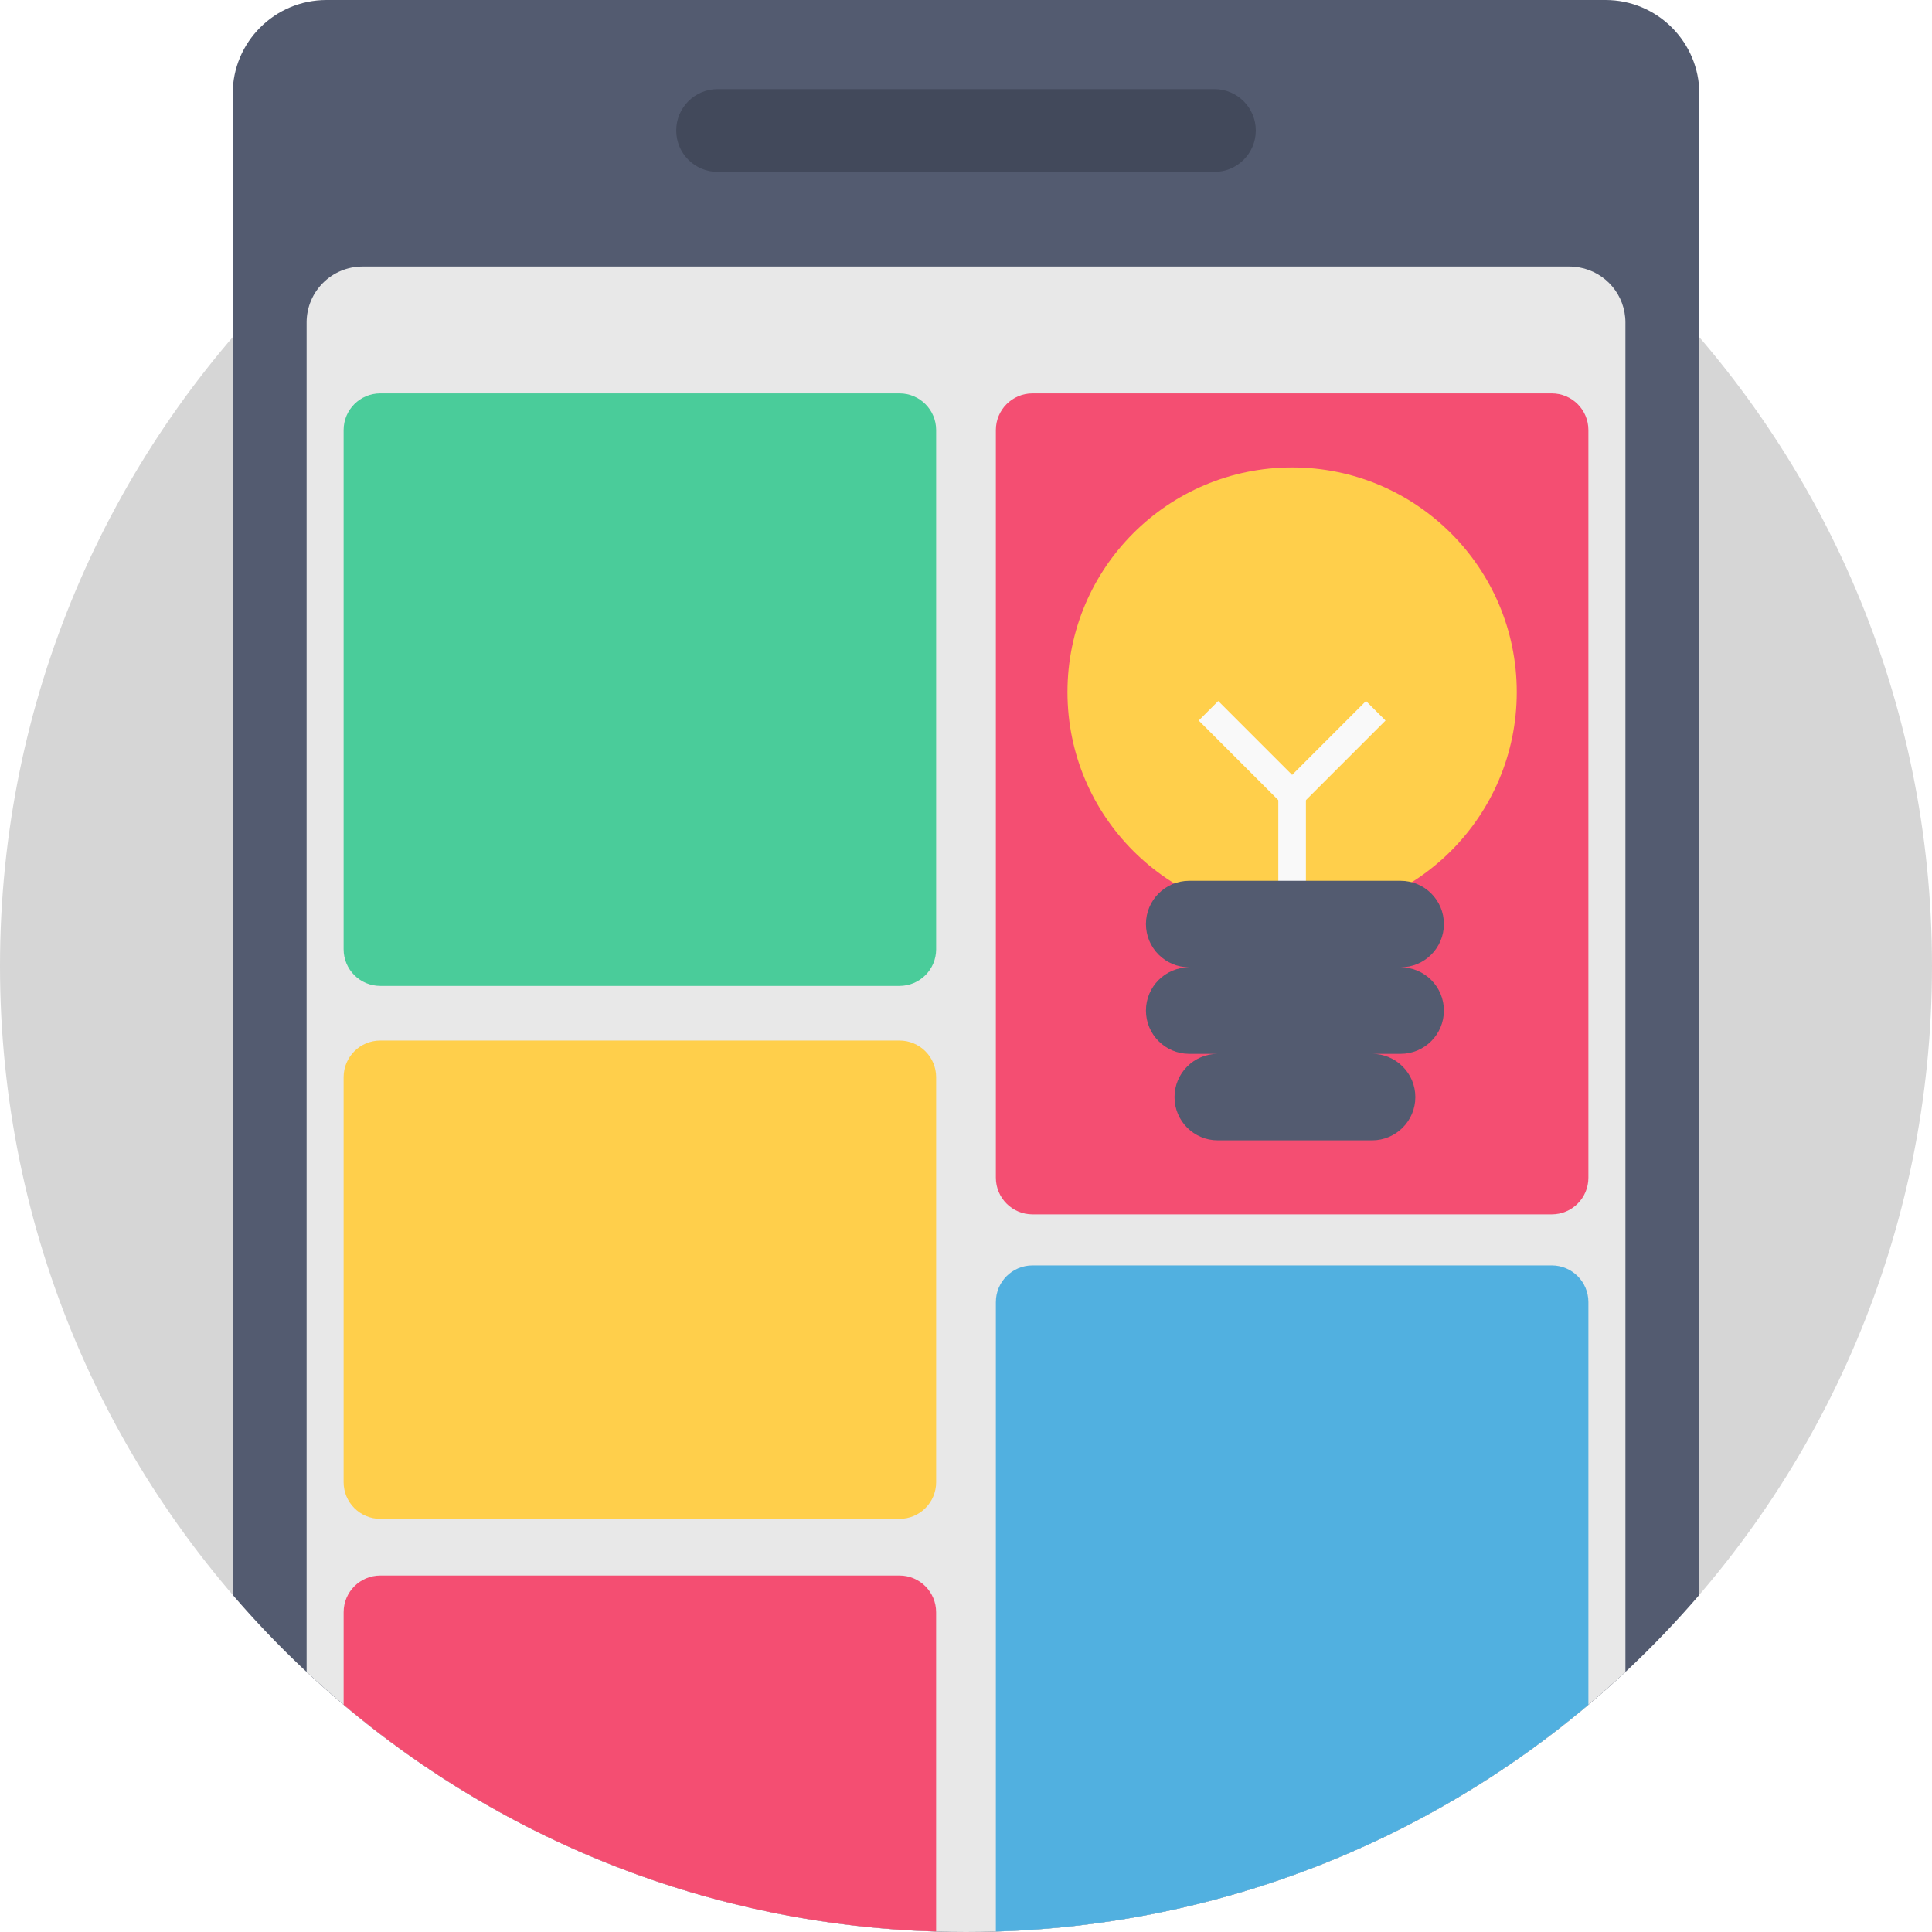
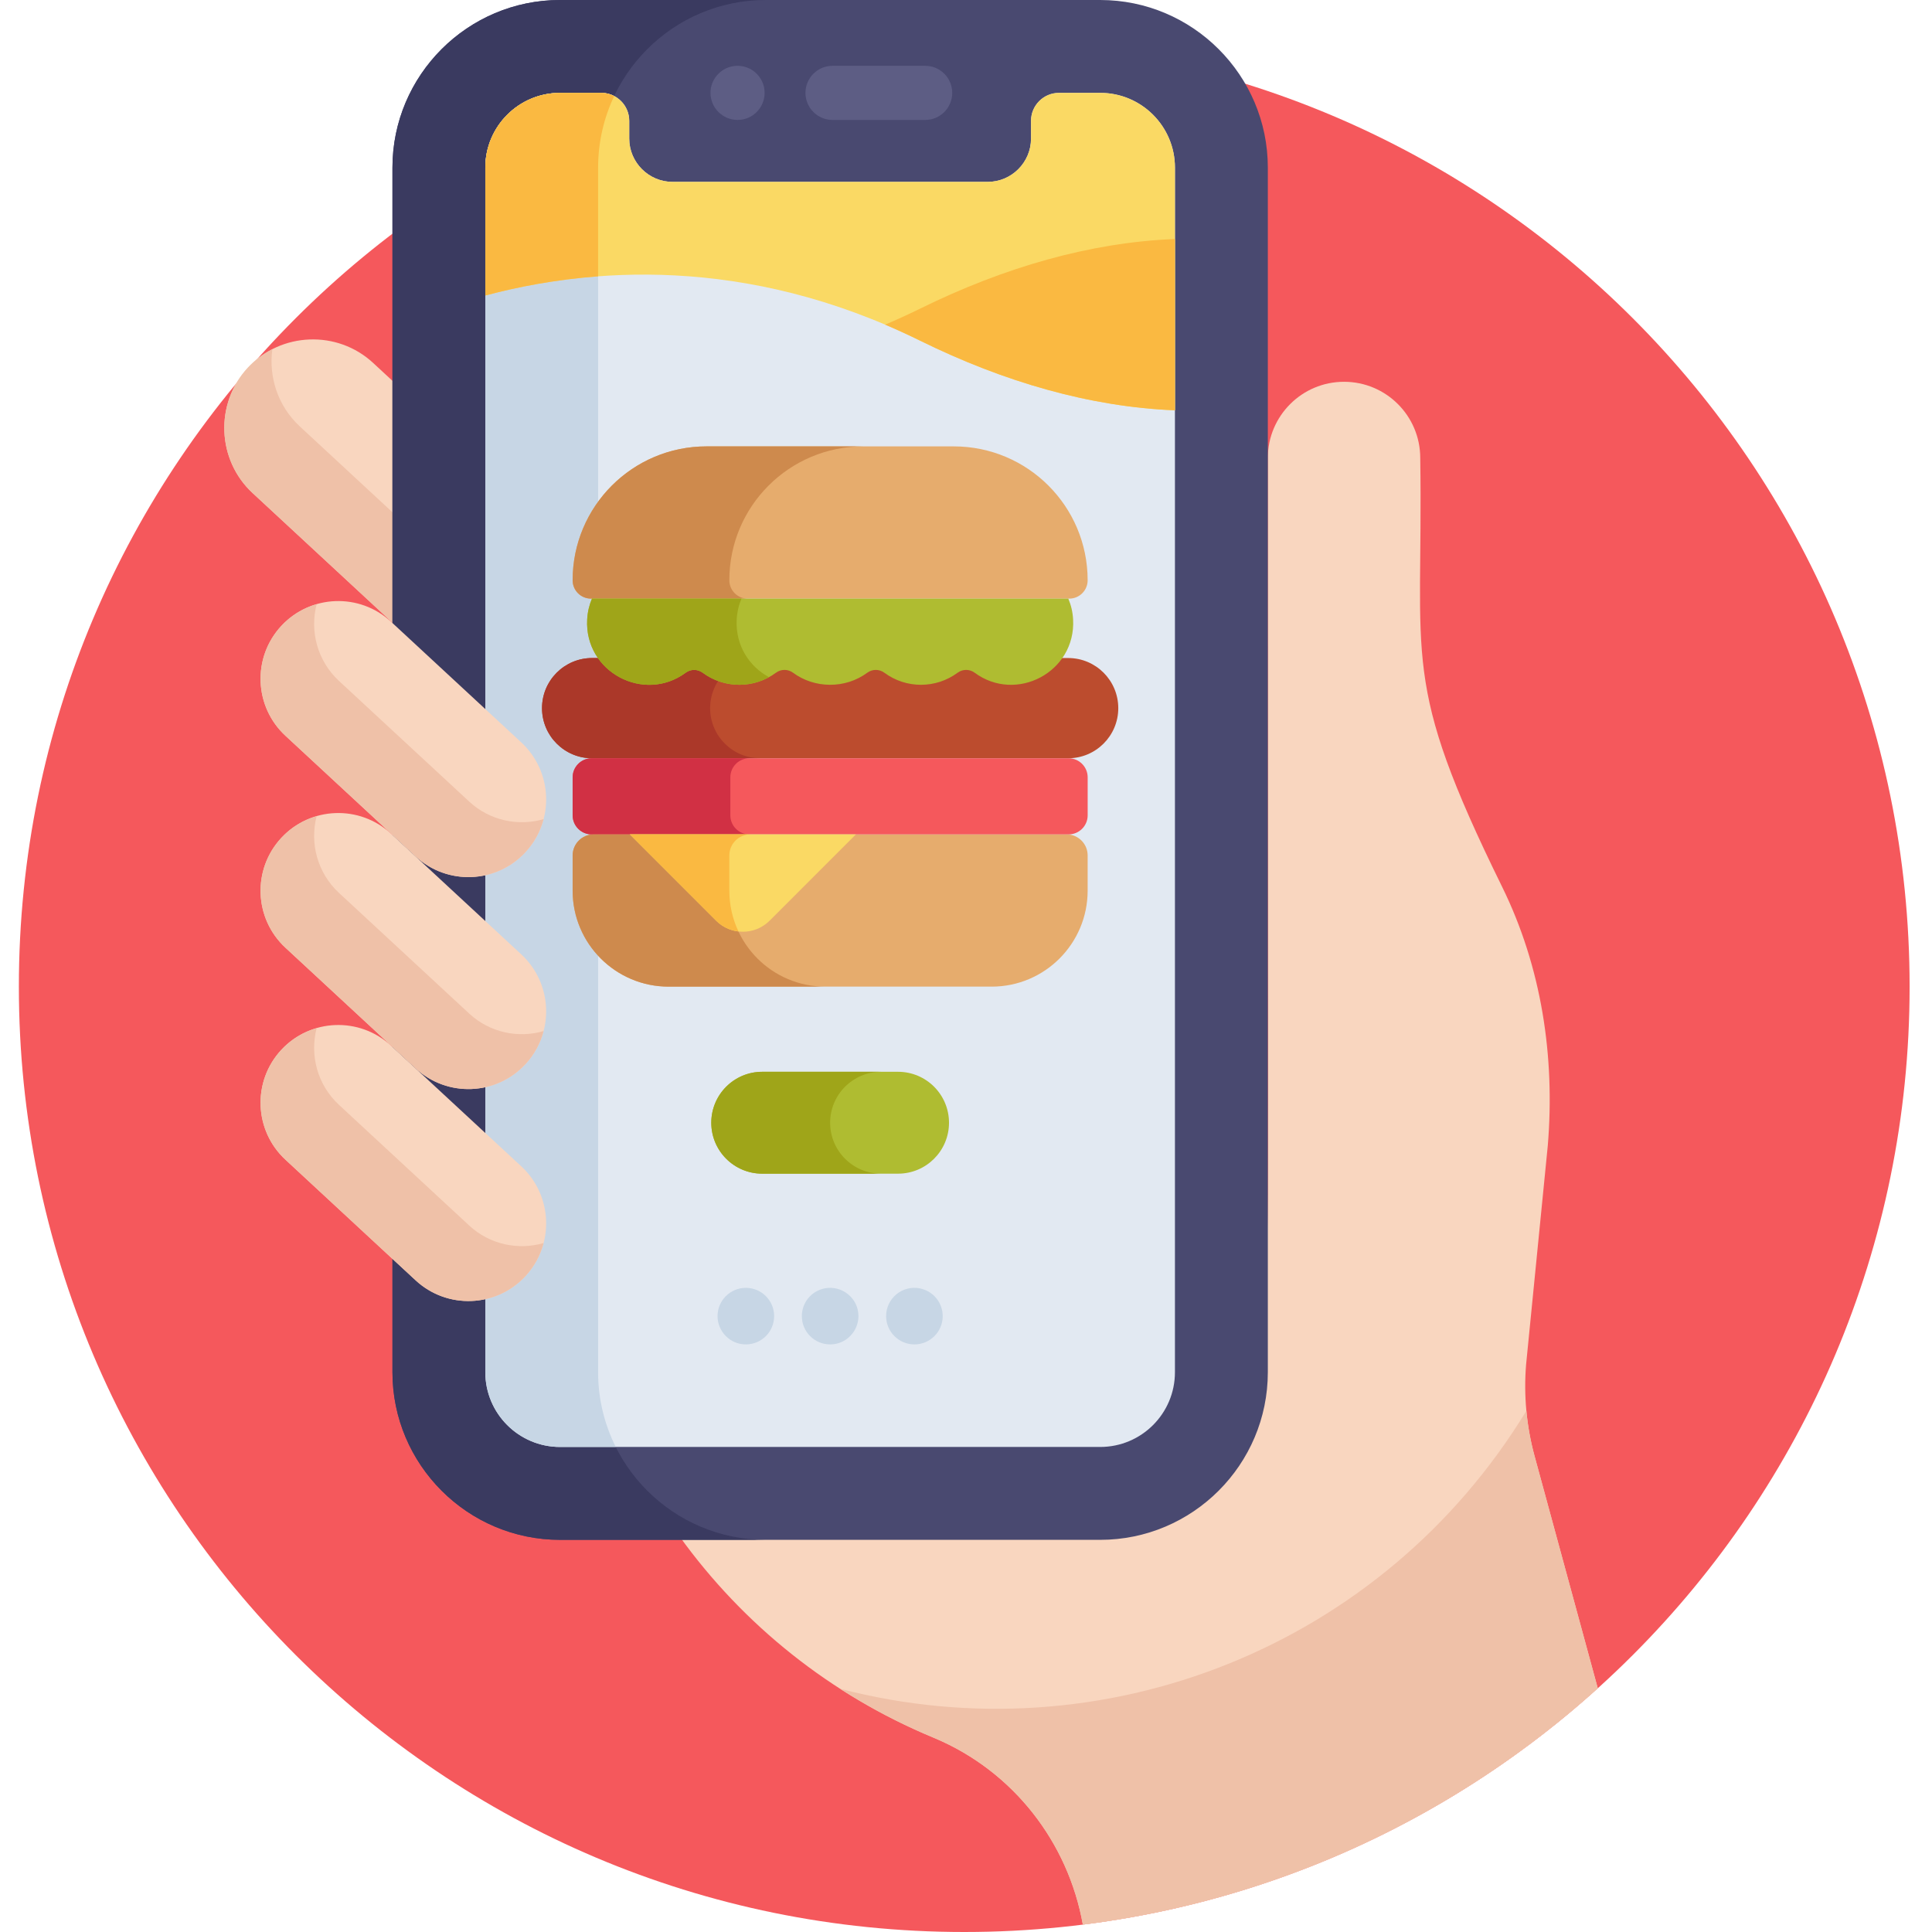
- <svg xmlns="http://www.w3.org/2000/svg" version="1.1" id="Capa_1" x="0px" y="0px" viewBox="0 0 511.999 511.999" style="enable-background:new 0 0 511.999 511.999;" xml:space="preserve">
-   <circle style="fill:#D6D6D6;" cx="255.999" cy="255.999" r="255.999" />
-   <path style="fill:#535B70;" d="M450.344,24.869v397.771c-46.947,54.7-116.6,89.359-194.34,89.359s-147.393-34.659-194.34-89.359  V24.869C61.663,11.139,72.792,0,86.532,0h338.943C439.205,0,450.344,11.139,450.344,24.869z" />
-   <path style="fill:#E8E8E8;" d="M430.752,85.462v357.605c-3.197,2.988-6.468,5.893-9.812,8.704  c-42.674,35.997-97.28,58.295-157.027,60.102c-2.623,0.084-5.266,0.125-7.91,0.125c-2.654,0-5.287-0.042-7.92-0.125  c-59.747-1.808-114.353-24.106-157.016-60.102c-3.344-2.811-6.614-5.716-9.812-8.704V85.462c0-8.192,6.635-14.827,14.827-14.827  h319.843c0.899,0,1.776,0.084,2.623,0.24C425.486,72.108,430.752,78.169,430.752,85.462z" />
-   <path style="fill:#42495B;" d="M321.828,45.554h-131.65c-6.059,0-10.97-4.912-10.97-10.97l0,0c0-6.059,4.912-10.97,10.97-10.97  h131.65c6.059,0,10.97,4.912,10.97,10.97l0,0C332.799,40.642,327.887,45.554,321.828,45.554z" />
-   <path style="fill:#4ACC9A;" d="M238.376,261.279H100.778c-5.365,0-9.714-4.349-9.714-9.714V113.967c0-5.365,4.349-9.714,9.714-9.714  h137.598c5.365,0,9.714,4.349,9.714,9.714v137.598C248.091,256.93,243.742,261.279,238.376,261.279z" />
-   <path style="fill:#F44E72;" d="M411.225,321.82H273.627c-5.365,0-9.714-4.349-9.714-9.714V113.967c0-5.365,4.349-9.714,9.714-9.714  h137.598c5.365,0,9.714,4.349,9.714,9.714v198.138C420.939,317.471,416.59,321.82,411.225,321.82z" />
-   <path style="fill:#51B0E0;" d="M420.94,345.066v106.705c-42.674,35.997-97.28,58.295-157.027,60.102V345.066  c0-5.371,4.347-9.718,9.707-9.718h137.613C416.594,335.349,420.94,339.696,420.94,345.066z" />
-   <path style="fill:#FFCF4B;" d="M238.376,402.511H100.778c-5.365,0-9.714-4.349-9.714-9.714V285.468c0-5.365,4.349-9.714,9.714-9.714  h137.598c5.365,0,9.714,4.349,9.714,9.714v107.329C248.091,398.162,243.742,402.511,238.376,402.511z" />
-   <path style="fill:#F44E72;" d="M248.083,427.247v84.626c-59.747-1.808-114.353-24.106-157.016-60.102v-24.524  c0-5.36,4.347-9.717,9.707-9.717h137.602C243.737,417.53,248.083,421.887,248.083,427.247z" />
-   <circle style="fill:#FFCF4B;" cx="342.423" cy="183.411" r="59.534" />
-   <g>
-     <polygon style="fill:#F9F9F9;" points="342.426,215.701 317.674,190.949 322.847,185.777 342.426,205.358 362.005,185.777    367.176,190.949  " />
-     <rect x="338.766" y="210.526" style="fill:#F9F9F9;" width="7.314" height="55.682" />
+ <svg xmlns="http://www.w3.org/2000/svg" height="512pt" viewBox="-5 0 512 512" width="512pt">
+   <path d="m501.066 261.469c0 138.363-112.168 250.531-250.535 250.531-138.363 0-250.531-112.168-250.531-250.531 0-138.367 112.168-250.535 250.531-250.535 138.367 0 250.535 112.168 250.535 250.535zm0 0" fill="#f5585c" />
+   <path d="m401.672 385.859c-2.148-7.898-2.906-16.117-2.238-24.277l5.746-57.98c1.953-23.645-1.652-47.336-12.121-68.625-27.043-55.016-20.84-59.008-21.68-113.605 0-11.152-9.039-20.195-20.195-20.195-11.152 0-20.195 9.043-20.195 20.195 0 222.031.414 205.738-.957 212.25v29.074c0 24.496-19.93 44.426-44.426 44.426-16.27 0-72.375 0-110.551 0 16.984 23.617 40.219 42.113 67.184 53.312.164.07.332.137.5.211 20.832 8.797 35.344 27.613 39.23 49.398 52.172-6.531 99.355-29.105 136.461-62.629zm0 0" fill="#f9d6bf" />
+   <path d="m100.043 101.883-6.152-5.699c-9.48-8.789-24.43-8.219-33.215 1.266-8.785 9.48-8.215 24.43 1.266 33.215l38.102 35.305zm0 0" fill="#f9d6bf" />
+   <path d="m74.441 112.996c-5.816-5.391-8.262-13.094-7.27-20.438-2.375 1.215-4.586 2.828-6.496 4.891-8.785 9.48-8.215 24.43 1.266 33.215l38.102 35.305v-29.25zm0 0" fill="#efc1a8" />
+   <path d="m286.562 0c-15.32 0-127.953 0-143.137 0-24.496 0-44.422 19.93-44.422 44.426v319.223c0 24.496 19.926 44.426 44.422 44.426h143.137c24.496 0 44.426-19.926 44.426-44.426v-319.223c0-24.496-19.93-44.426-44.426-44.426zm0 0" fill="#494970" />
+   <path d="m153.504 363.648v-319.223c0-24.496 19.926-44.426 44.422-44.426-25.605 0-48.266 0-54.5 0-24.496 0-44.422 19.93-44.422 44.426v319.223c0 24.496 19.926 44.426 44.422 44.426h54.5c-24.496 0-44.422-19.93-44.422-44.426zm0 0" fill="#3a3a60" />
+   <path d="m306.371 363.648c0 10.945-8.867 19.812-19.809 19.812-15.152 0-127.82 0-143.137 0-10.941 0-19.812-8.871-19.812-19.812 0-10.086 0-308.949 0-319.223 0-10.941 8.871-19.812 19.812-19.812h10.914c4.098 0 7.414 3.32 7.414 7.414v4.703c0 6.305 5.16 11.465 11.469 11.465h83.543c6.305 0 11.465-5.16 11.465-11.465v-4.703c0-4.094 3.32-7.414 7.414-7.414h10.918c10.941 0 19.809 8.871 19.809 19.812zm0 0" fill="#e2e9f2" />
+   <path d="m153.504 363.648v-319.223c0-6.781 1.531-13.211 4.262-18.969-1.023-.535-2.188-.844-3.422-.844h-10.918c-10.941 0-19.812 8.871-19.812 19.812v319.223c0 10.945 8.871 19.812 19.812 19.812h14.754c-2.988-5.969-4.676-12.695-4.676-19.812zm0 0" fill="#c7d6e5" />
+   <path d="m240.176 31.789h-24.543c-3.961 0-7.176-3.215-7.176-7.176 0-3.961 3.215-7.172 7.176-7.172h24.543c3.965 0 7.176 3.211 7.176 7.172 0 3.961-3.211 7.176-7.176 7.176zm0 0" fill="#5d5d84" />
+   <path d="m190.461 31.785c-4.012 0-7.176-3.285-7.176-7.172 0-3.559 2.617-6.438 5.777-7.031.918-.191 1.875-.191 2.801 0 3.227.602 5.77 3.539 5.77 7.031 0 3.918-3.172 7.172-7.172 7.172zm0 0" fill="#5d5d84" />
+   <path d="m134.246 225.844c-7.727 8.34-20.758 8.84-29.102 1.105l-34.496-31.961c-8.344-7.73-8.84-20.762-1.109-29.105 7.73-8.344 20.762-8.84 29.102-1.109l34.5 31.965c8.34 7.73 8.84 20.762 1.105 29.105zm0 0" fill="#f9d6bf" />
+   <path d="m119.336 212.422-34.496-31.965c-5.77-5.344-7.781-13.227-5.922-20.336-3.477 1.004-6.738 2.914-9.379 5.762-7.73 8.344-7.234 21.375 1.109 29.105l34.496 31.965c8.344 7.73 21.371 7.234 29.102-1.109 2.387-2.574 3.98-5.594 4.812-8.766-6.707 1.934-14.23.434-19.723-4.656zm0 0" fill="#efc1a8" />
+   <path d="m399.504 373.887c-38.164 62.66-112.262 91.758-181.855 73.66 7.762 4.988 15.984 9.312 24.586 12.883.168.07.336.141.5.211 20.836 8.801 35.344 27.617 39.23 49.402 52.176-6.531 99.359-29.105 136.461-62.633l-16.754-61.551c-1.066-3.926-1.793-7.934-2.168-11.973zm0 0" fill="#efc1a8" />
+   <path d="m134.246 338.191c-7.727 8.344-20.758 8.84-29.102 1.109l-34.496-31.965c-8.344-7.73-8.84-20.762-1.109-29.105 7.73-8.34 20.762-8.84 29.102-1.109l34.5 31.965c8.34 7.73 8.84 20.762 1.105 29.105zm0 0" fill="#f9d6bf" />
+   <path d="m119.336 324.77-34.496-31.965c-5.77-5.344-7.781-13.227-5.922-20.336-3.477 1.004-6.738 2.914-9.379 5.762-7.73 8.344-7.234 21.375 1.109 29.105l34.496 31.965c8.344 7.73 21.371 7.234 29.102-1.109 2.387-2.574 3.98-5.594 4.812-8.766-6.707 1.934-14.23.434-19.723-4.656zm0 0" fill="#efc1a8" />
+   <path d="m134.246 282.016c-7.727 8.344-20.758 8.84-29.102 1.109l-34.496-31.965c-8.344-7.727-8.84-20.758-1.109-29.102 7.73-8.344 20.762-8.84 29.102-1.109l34.5 31.965c8.34 7.73 8.84 20.758 1.105 29.102zm0 0" fill="#f9d6bf" />
+   <path d="m119.336 268.598-34.496-31.965c-5.77-5.348-7.781-13.227-5.922-20.34-3.477 1.004-6.742 2.918-9.379 5.766-7.73 8.344-7.234 21.371 1.109 29.102l34.496 31.965c8.344 7.73 21.371 7.234 29.102-1.109 2.387-2.57 3.98-5.594 4.812-8.766-6.707 1.938-14.23.438-19.723-4.652zm0 0" fill="#efc1a8" />
+   <g fill="#c7d6e5">
+     <path d="m192.656 356.281c-4.25 0-7.5-3.488-7.5-7.488 0-4.145 3.367-7.5 7.5-7.5 4.152 0 7.5 3.355 7.5 7.5 0 4.137-3.359 7.488-7.5 7.488zm0 0" />
+     <path d="m214.996 356.281c-4.188 0-7.5-3.398-7.5-7.488 0-3.508 2.422-6.613 6.031-7.359 4.508-.906 8.969 2.516 8.969 7.359 0 3.945-3.199 7.488-7.5 7.488zm0 0" />
+     <path d="m237.328 356.281c-4.148 0-7.5-3.375-7.5-7.488 0-4.684 4.266-8.285 8.969-7.359 3.672.777 6.031 3.91 6.031 7.359 0 4.121-3.355 7.488-7.5 7.488zm0 0" />
  </g>
-   <path style="fill:#535B70;" d="M371.187,256.347c6.331,0,11.464-5.133,11.464-11.464c0-6.331-5.133-11.464-11.464-11.464h-56.034  c-6.331,0-11.464,5.133-11.464,11.464s5.133,11.464,11.464,11.464c-6.331,0-11.464,5.133-11.464,11.464l0,0  c0,6.331,5.133,11.464,11.464,11.464h7.569c-6.331,0-11.464,5.133-11.464,11.464l0,0c0,6.331,5.133,11.464,11.464,11.464h40.894  c6.331,0,11.464-5.133,11.464-11.464l0,0c0-6.331-5.133-11.464-11.464-11.464h7.569c6.331,0,11.464-5.133,11.464-11.464l0,0  C382.65,261.48,377.518,256.347,371.187,256.347z" />
-   <g>
- </g>
-   <g>
- </g>
-   <g>
- </g>
-   <g>
- </g>
-   <g>
- </g>
-   <g>
- </g>
-   <g>
- </g>
-   <g>
- </g>
-   <g>
- </g>
-   <g>
- </g>
-   <g>
- </g>
-   <g>
- </g>
-   <g>
- </g>
-   <g>
- </g>
-   <g>
- </g>
+   <path d="m286.562 24.613h-10.914c-4.094 0-7.414 3.32-7.414 7.414v4.703c0 6.305-5.164 11.469-11.469 11.469-17.176 0-66.359 0-83.543 0-6.305 0-11.465-5.164-11.465-11.469v-4.703c0-4.094-3.32-7.414-7.414-7.414h-10.918c-10.941 0-19.812 8.871-19.812 19.812v33.891c27.004-7.23 68.746-10.949 115.168 11.938 22.332 11.012 45.242 17.602 67.594 18.48 0-22.445 0-49.953 0-64.309-.004-10.941-8.871-19.812-19.812-19.812zm0 0" fill="#fad964" />
+   <path d="m229.57 86.035c3.047 1.293 6.121 2.695 9.211 4.219 22.332 11.012 45.242 17.602 67.594 18.48 0-14.664 0-31.484 0-45.391-22.352.875-45.262 7.469-67.594 18.477-3.094 1.527-6.164 2.922-9.211 4.215zm0 0" fill="#fab941" />
+   <path d="m153.504 44.426c0-6.781 1.531-13.211 4.262-18.969-1.066-.559-2.305-.844-3.422-.844h-10.918c-10.941 0-19.812 8.871-19.812 19.812v33.891c8.582-2.297 18.656-4.238 29.891-5.082zm0 0" fill="#fab941" />
+   <path d="m278.07 174.383h-126.145c-7.336 0-13.285 5.945-13.285 13.285 0 7.336 5.949 13.281 13.285 13.281h126.145c7.336 0 13.285-5.945 13.285-13.281-.004-7.34-5.949-13.285-13.285-13.285zm0 0" fill="#bc4c2e" />
+   <path d="m183.191 187.668c0-7.34 5.949-13.285 13.285-13.285h-44.551c-7.34 0-13.285 5.945-13.285 13.285 0 7.336 5.945 13.281 13.285 13.281h44.551c-7.336 0-13.285-5.945-13.285-13.281zm0 0" fill="#ab3829" />
+   <path d="m277.664 221.121h-125.336c-3.078 0-5.574 2.5-5.574 5.578v9.324c0 14.051 11.391 25.445 25.441 25.445h85.602c14.051 0 25.441-11.395 25.441-25.445v-9.324c.004-3.078-2.496-5.578-5.574-5.578zm0 0" fill="#e6ac6d" />
+   <path d="m278.188 221.121h-126.379c-2.793 0-5.055-2.262-5.055-5.051v-10.066c0-2.789 2.262-5.055 5.055-5.055h126.379c2.793 0 5.055 2.266 5.055 5.055v10.066c0 2.789-2.262 5.051-5.055 5.051zm0 0" fill="#f5585c" />
+   <path d="m188.547 216.07v-10.066c0-2.789 2.262-5.055 5.051-5.055h-41.789c-2.793 0-5.055 2.266-5.055 5.055v10.066c0 2.789 2.262 5.055 5.055 5.055h41.789c-2.789-.004-5.051-2.266-5.051-5.055zm0 0" fill="#d13044" />
+   <path d="m146.754 153.777c0-19.598 15.887-35.48 35.48-35.48h65.523c19.598 0 35.48 15.883 35.48 35.48 0 2.688-2.176 4.863-4.859 4.863h-126.766c-2.684 0-4.859-2.176-4.859-4.863zm0 0" fill="#e6ac6d" />
+   <path d="m188.281 236.023v-9.324c0-3.078 2.496-5.578 5.578-5.578h-41.531c-3.078 0-5.574 2.5-5.574 5.578v9.324c0 14.051 11.391 25.445 25.441 25.445h41.527c-14.051 0-25.441-11.395-25.441-25.445zm0 0" fill="#ce8a4d" />
+   <path d="m188.281 153.777c0-19.598 15.887-35.48 35.484-35.48h-41.531c-19.594 0-35.48 15.883-35.48 35.48 0 2.688 2.176 4.863 4.859 4.863h41.531c-2.688 0-4.863-2.176-4.863-4.863zm0 0" fill="#ce8a4d" />
+   <path d="m278.113 158.641h-126.234c-.715 1.68-1.16 3.531-1.27 5.516-.754 13.957 15.082 22.266 26.098 14.117 1.332-.988 3.172-.988 4.508 0 5.773 4.27 13.648 4.277 19.43 0 1.336-.988 3.172-.988 4.508 0 5.664 4.191 13.805 4.352 19.691 0 1.332-.988 3.172-.988 4.504 0 5.773 4.27 13.652 4.277 19.434 0 1.332-.988 3.172-.988 4.504 0 11.016 8.145 26.855-.16 26.098-14.117-.105-1.984-.555-3.836-1.27-5.516zm0 0" fill="#afbc31" />
+   <path d="m190.234 164.156c.105-1.984.555-3.836 1.27-5.516h-39.625c-.715 1.68-1.16 3.531-1.27 5.516-.754 13.957 15.082 22.266 26.098 14.117 1.332-.988 3.172-.988 4.508 0 5.176 3.828 12.035 4.219 17.566 1.18-5.195-2.816-8.922-8.355-8.547-15.297zm0 0" fill="#9fa519" />
+   <path d="m161.922 221.121 22.879 22.883c3.887 3.887 10.254 3.887 14.141 0l22.879-22.883zm0 0" fill="#fad964" />
+   <path d="m190.695 246.844c-1.547-3.285-2.414-6.949-2.414-10.82v-9.324c0-3.078 2.496-5.578 5.578-5.578h-31.938l22.879 22.883c1.645 1.645 3.734 2.586 5.895 2.84zm0 0" fill="#fab941" />
+   <path d="m232.996 311.035h-36c-7.457 0-13.5-6.043-13.5-13.5 0-7.457 6.043-13.5 13.5-13.5h36c7.457 0 13.5 6.043 13.5 13.5 0 7.457-6.043 13.5-13.5 13.5zm0 0" fill="#afbc31" />
+   <path d="m214.996 297.535c0-7.457 6.043-13.5 13.5-13.5h-31.5c-7.457 0-13.5 6.043-13.5 13.5 0 7.457 6.043 13.5 13.5 13.5h31.5c-7.457 0-13.5-6.043-13.5-13.5zm0 0" fill="#9fa519" />
</svg>
